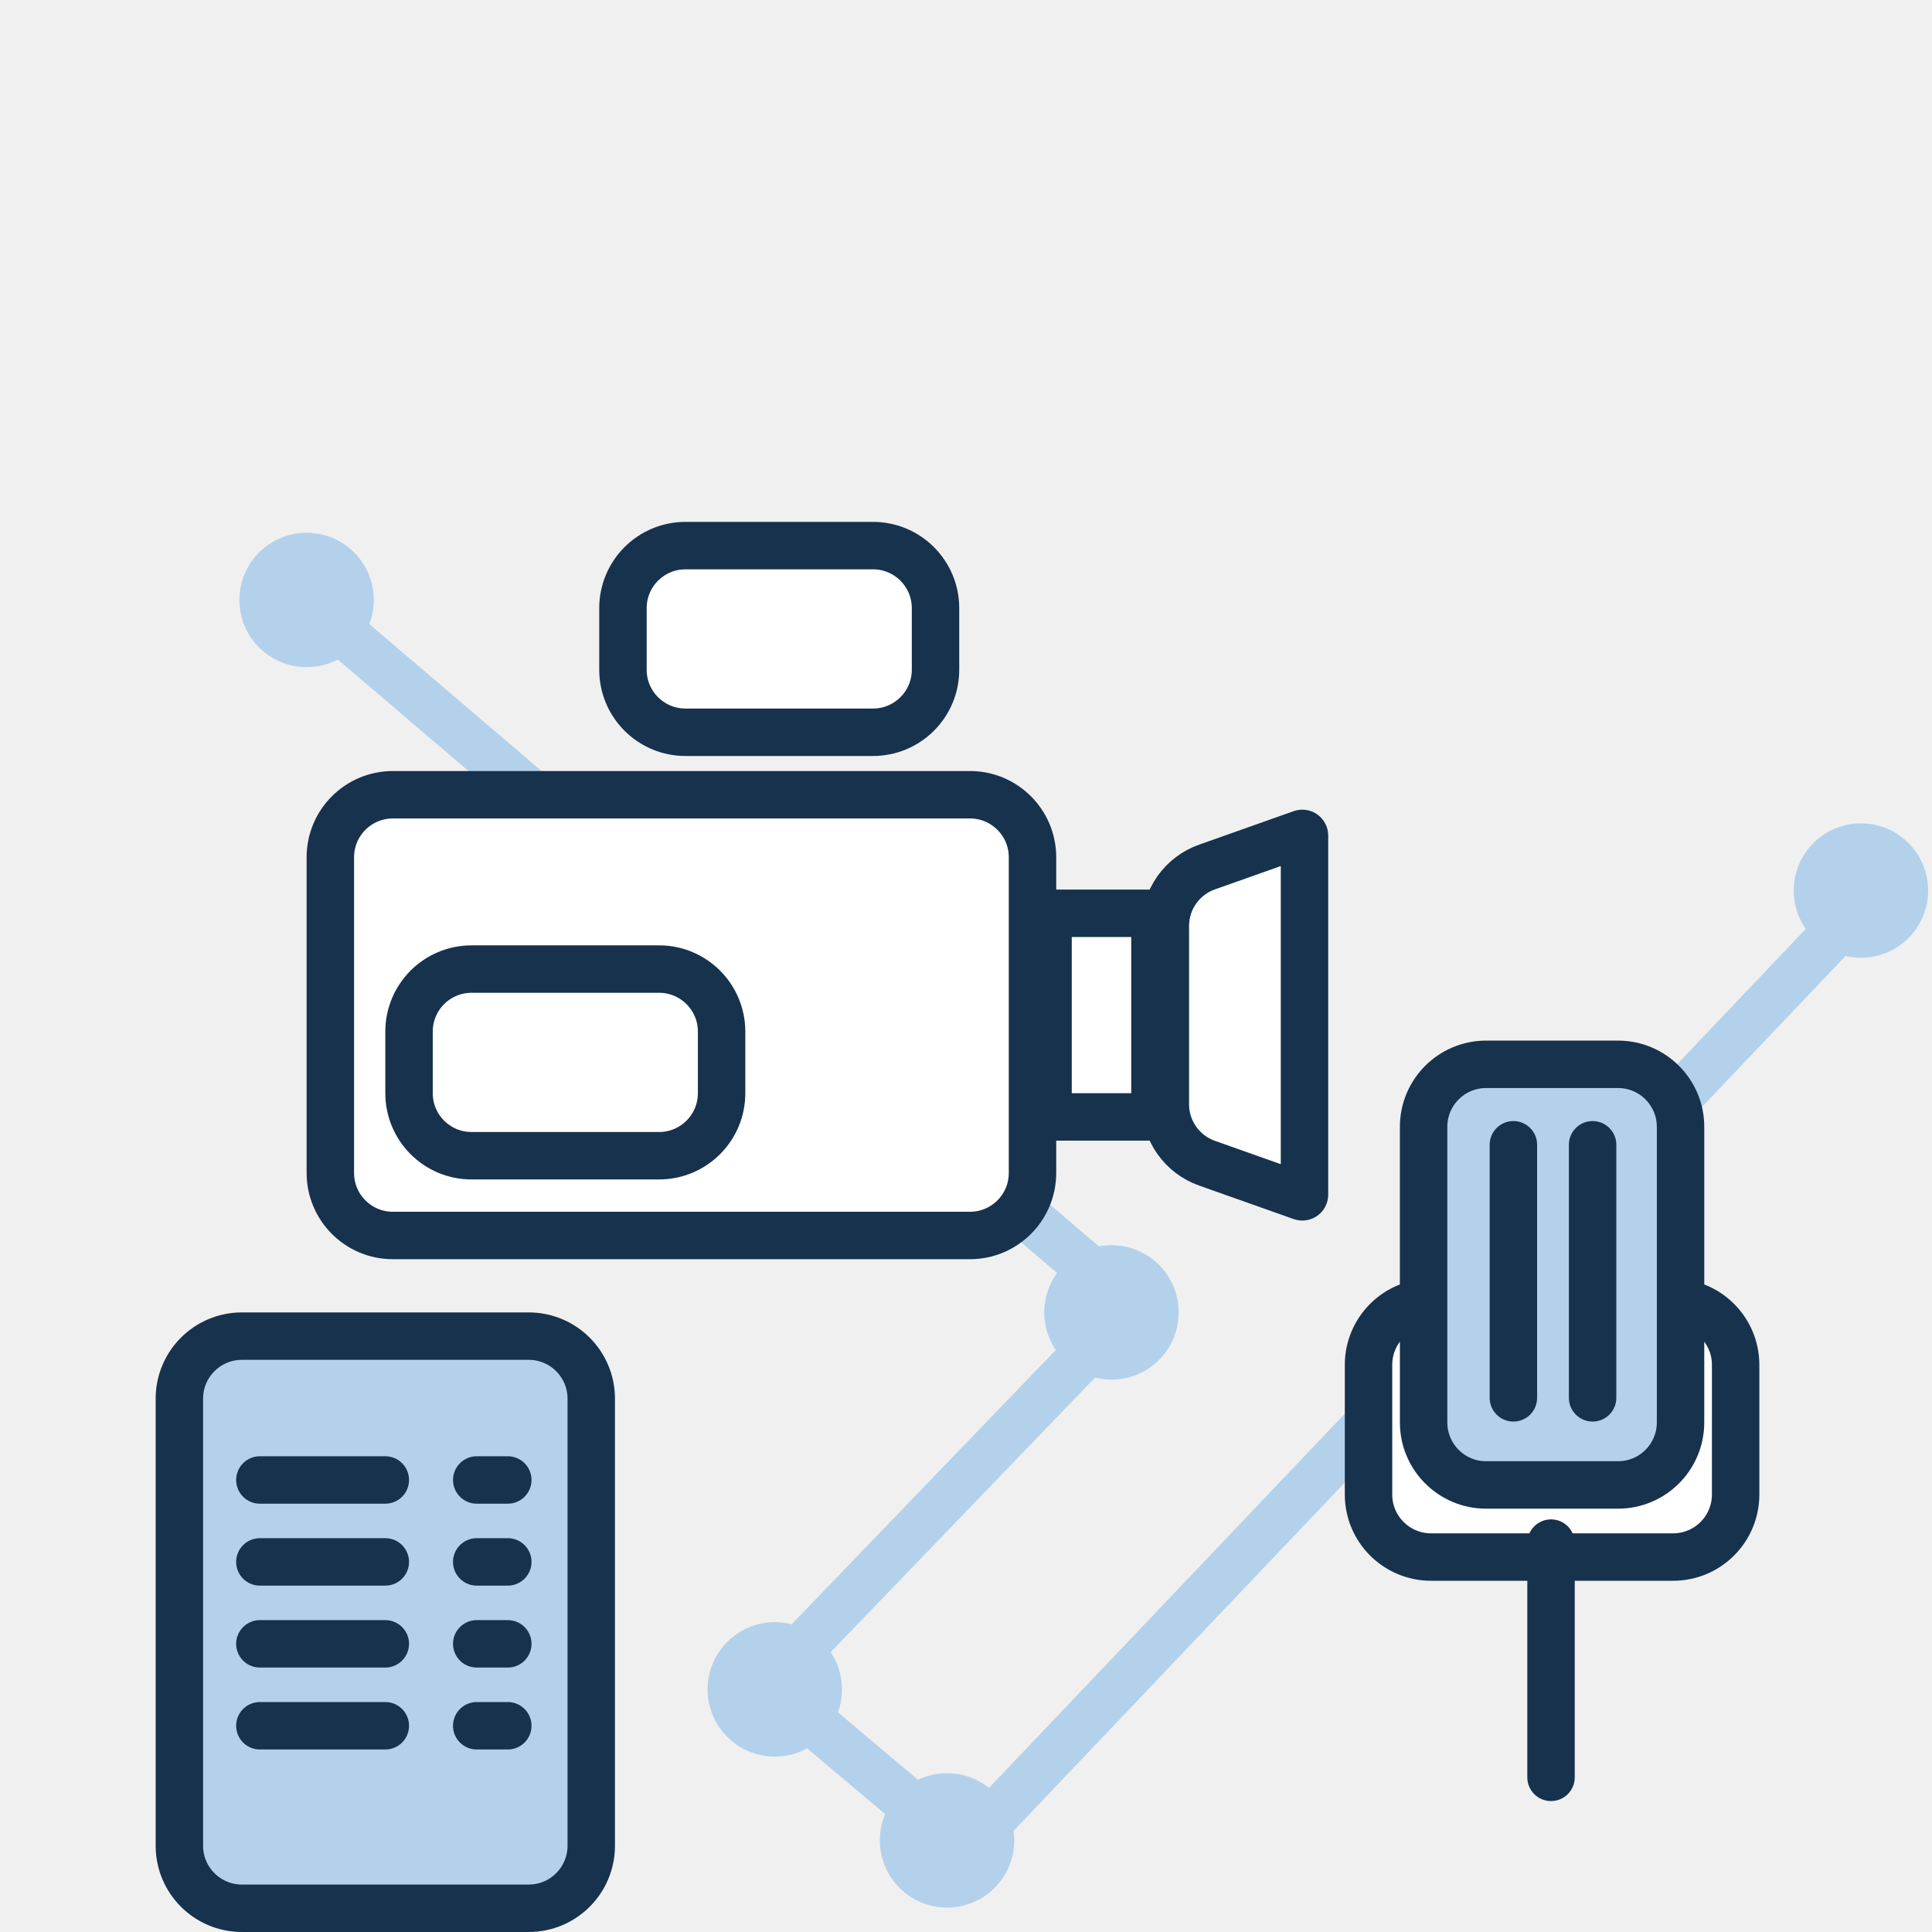
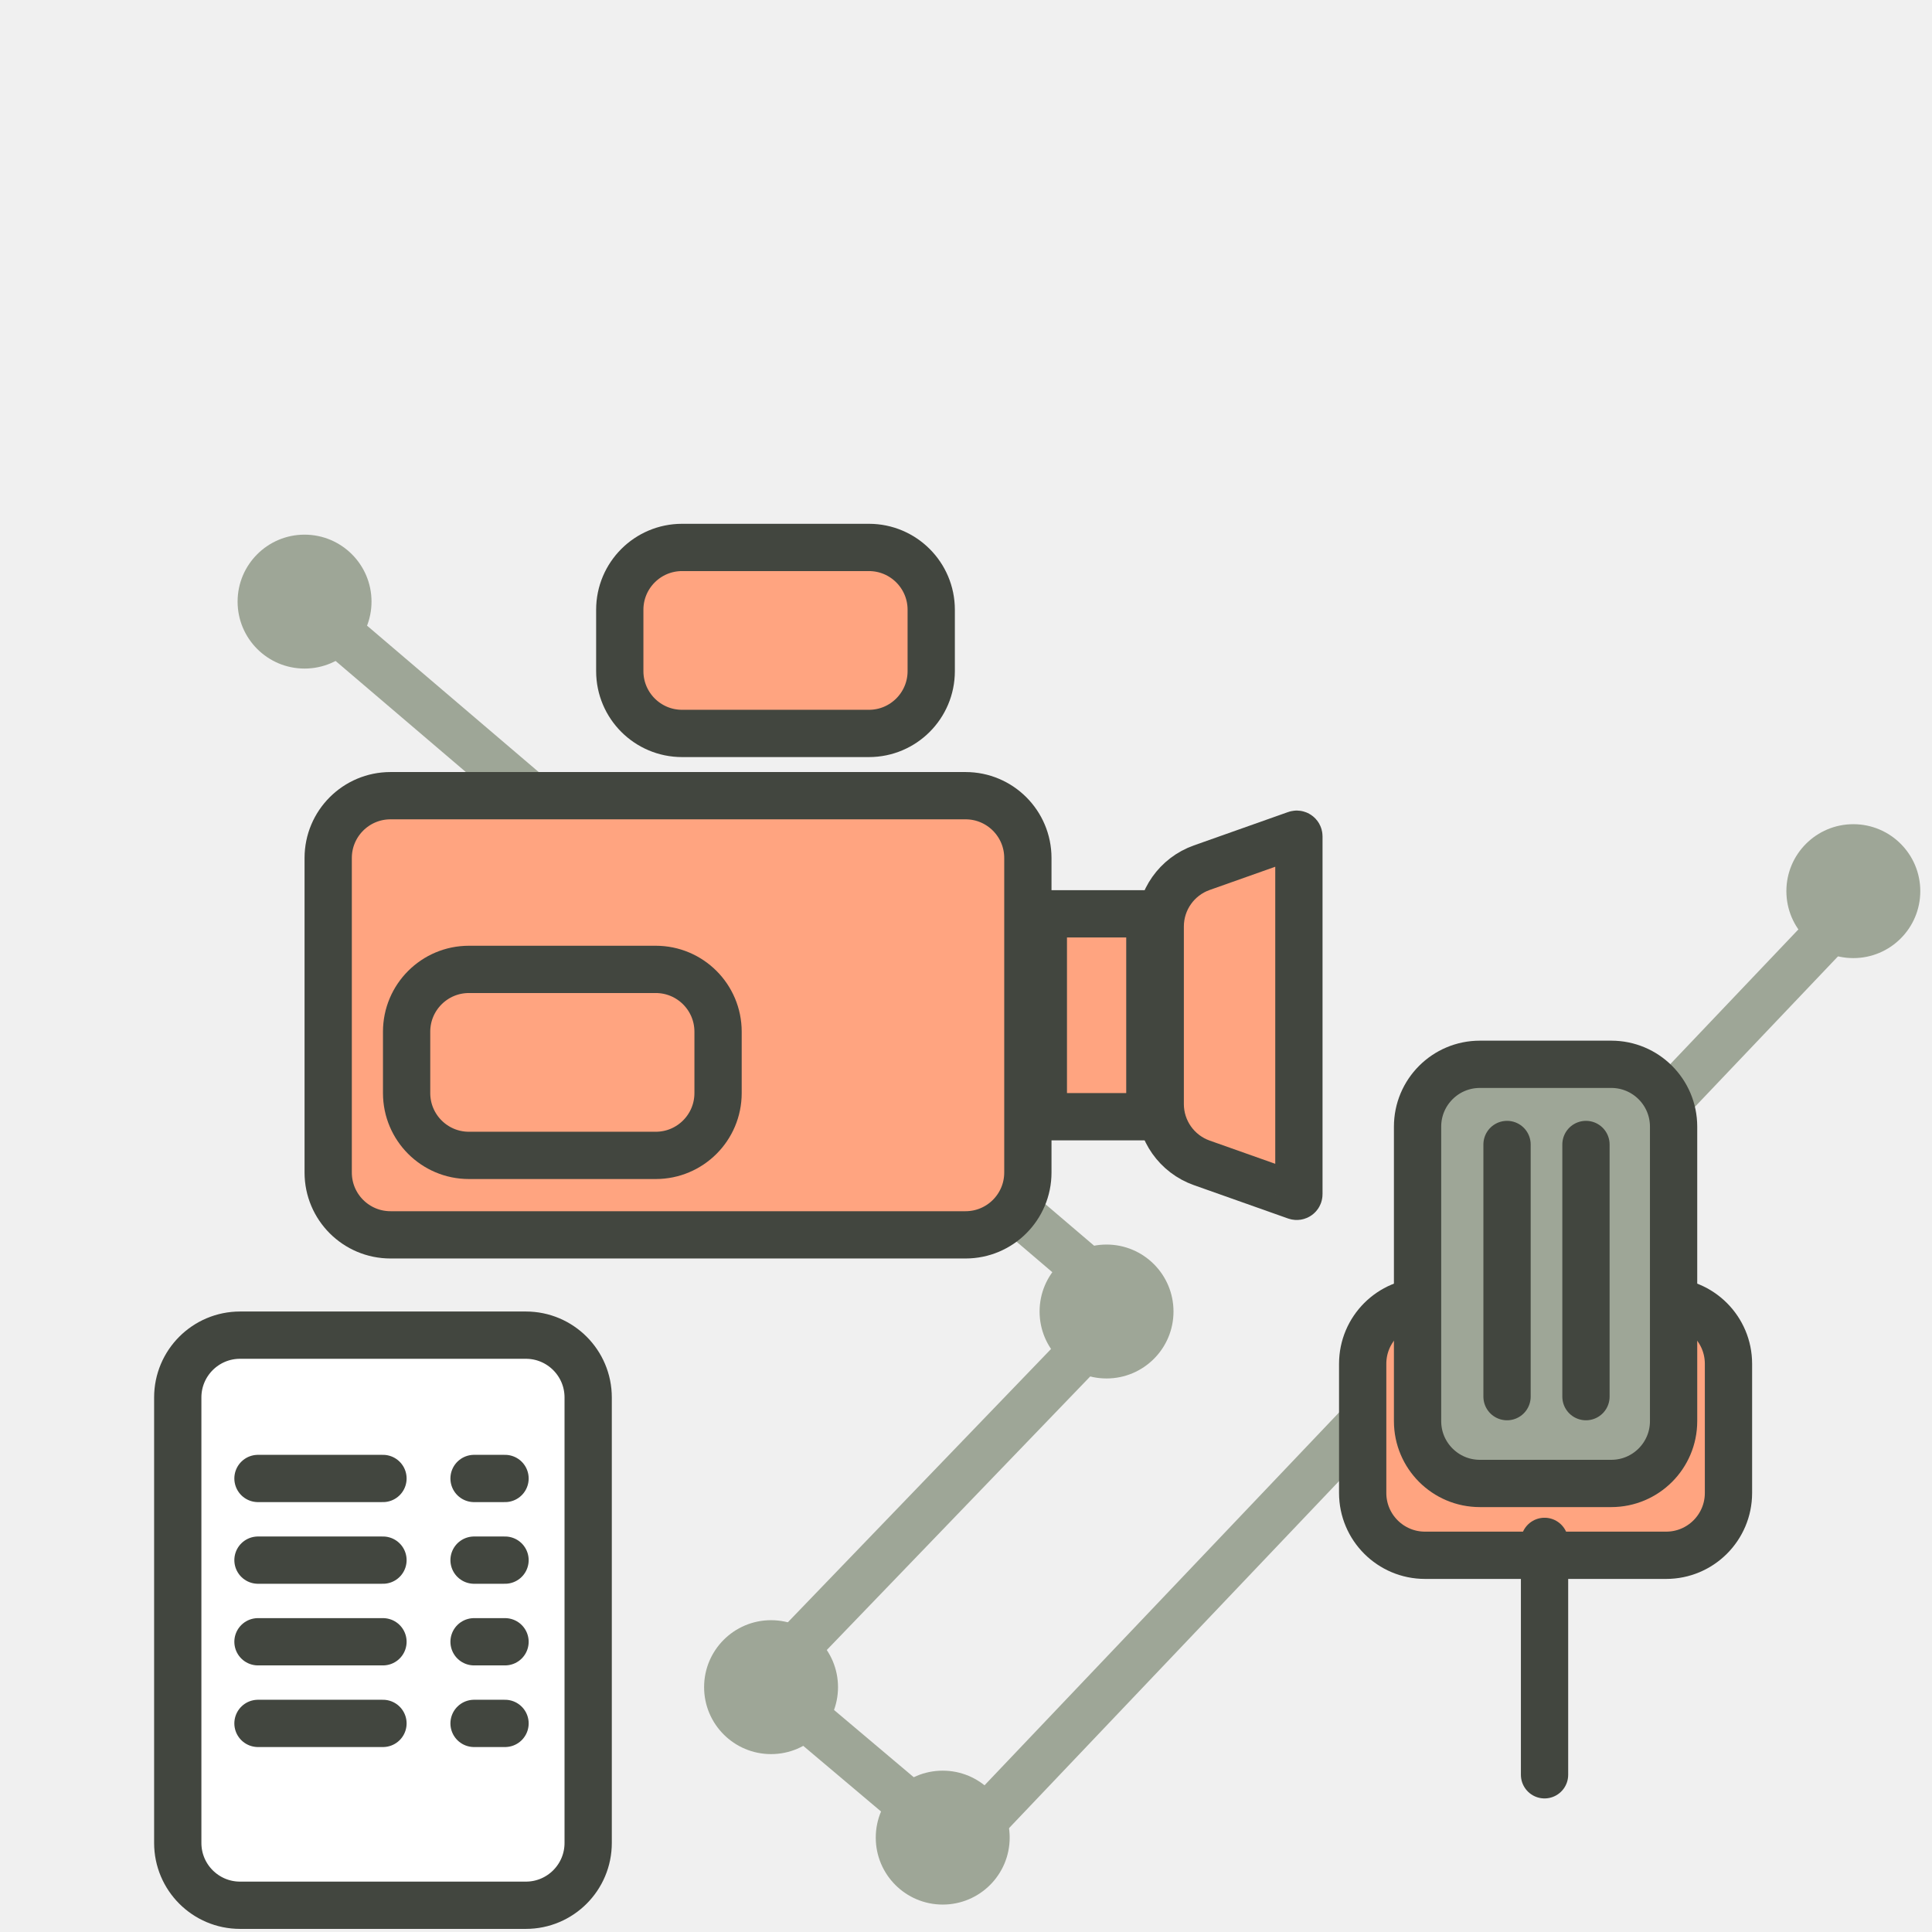
- <svg xmlns="http://www.w3.org/2000/svg" width="448" height="448" viewBox="0 0 448 448" fill="none">
-   <circle cx="179.66" cy="391.744" r="15.583" fill="#B4D1EB" />
-   <circle cx="71.1" cy="139.124" r="15.583" fill="#B4D1EB" />
-   <circle cx="219.608" cy="426.759" r="15.583" fill="#B4D1EB" />
-   <circle cx="257.731" cy="304.326" r="15.583" fill="#B4D1EB" />
-   <circle cx="431.521" cy="206.503" r="15.583" fill="#B4D1EB" />
-   <path d="M431.365 210.102L223.406 428.796L177.934 390.428L262.411 302.702L74.774 142.682" stroke="#B4D1EB" stroke-width="11" />
-   <rect x="76.6" y="184.289" width="162.821" height="102.199" rx="14.5" fill="white" stroke="#17324D" stroke-width="11" />
-   <rect x="144.453" y="126.517" width="72.478" height="43.284" rx="14.5" fill="white" stroke="#17324D" stroke-width="11" />
-   <rect x="94.848" y="224.711" width="72.478" height="43.284" rx="14.5" fill="white" stroke="#17324D" stroke-width="11" />
-   <path d="M270.223 214.719C270.223 208.577 274.092 203.102 279.881 201.051L301.824 193.277C302.149 193.162 302.491 193.403 302.491 193.749V277.029C302.491 277.374 302.149 277.616 301.824 277.5L279.881 269.726C274.092 267.676 270.223 262.2 270.223 256.059V214.719Z" fill="white" stroke="#17324D" stroke-width="11" />
-   <rect x="243.024" y="211.78" width="24.79" height="47.217" fill="white" stroke="#17324D" stroke-width="11" />
-   <rect x="137.102" y="309.826" width="132.671" height="95.507" rx="14.5" transform="rotate(90 137.102 309.826)" fill="#B4D1EB" stroke="#17324D" stroke-width="11" />
-   <rect x="402.465" y="301.997" width="59.059" height="85.126" rx="14.5" transform="rotate(90 402.465 301.997)" fill="white" stroke="#17324D" stroke-width="11" />
-   <rect x="389.692" y="246.797" width="97.54" height="59.581" rx="14.5" transform="rotate(90 389.692 246.797)" fill="#B4D1EB" stroke="#17324D" stroke-width="11" />
-   <path d="M359.659 357.82V412.136" stroke="#17324D" stroke-width="11" stroke-linecap="round" />
-   <path d="M350.93 265.456L350.93 324.137" stroke="#17324D" stroke-width="11" stroke-linecap="round" />
-   <path d="M369.299 265.456L369.299 324.137" stroke="#17324D" stroke-width="11" stroke-linecap="round" />
-   <path d="M89.348 343.182H60.259" stroke="#17324D" stroke-width="11" stroke-linecap="round" />
-   <path d="M117.751 343.182H110.547" stroke="#17324D" stroke-width="11" stroke-linecap="round" />
-   <path d="M89.348 362.18H60.259" stroke="#17324D" stroke-width="11" stroke-linecap="round" />
-   <path d="M117.751 362.18H110.547" stroke="#17324D" stroke-width="11" stroke-linecap="round" />
-   <path d="M89.348 381.178H60.259" stroke="#17324D" stroke-width="11" stroke-linecap="round" />
-   <path d="M117.751 381.178H110.547" stroke="#17324D" stroke-width="11" stroke-linecap="round" />
-   <path d="M89.348 400.176H60.259" stroke="#17324D" stroke-width="11" stroke-linecap="round" />
-   <path d="M117.751 400.176H110.547" stroke="#17324D" stroke-width="11" stroke-linecap="round" />
+ <svg xmlns="http://www.w3.org/2000/svg" width="102" height="102" viewBox="0 0 102 102" fill="none">
+   <circle cx="40.708" cy="89.073" r="3.535" fill="#9EA697" />
+   <circle cx="16.079" cy="31.762" r="3.535" fill="#9EA697" />
+   <circle cx="49.771" cy="97.017" r="3.535" fill="#9EA697" />
+   <circle cx="58.42" cy="69.241" r="3.535" fill="#9EA697" />
+   <circle cx="97.847" cy="47.048" r="3.535" fill="#9EA697" />
+   <path d="M97.812 47.865L50.633 97.48L40.316 88.775L59.482 68.873L16.913 32.569" stroke="#9EA697" stroke-width="2.496" />
+   <rect x="17.327" y="42.008" width="36.939" height="23.186" rx="3.29" fill="#FFA480" stroke="#42463F" stroke-width="2.496" />
+   <rect x="32.721" y="28.902" width="16.443" height="9.82" rx="3.29" fill="#FFA480" stroke="#42463F" stroke-width="2.496" />
+   <rect x="21.467" y="51.179" width="16.443" height="9.82" rx="3.29" fill="#FFA480" stroke="#42463F" stroke-width="2.496" />
+   <path d="M63.445 45.811L68.423 44.048C68.497 44.022 68.575 44.076 68.575 44.155V63.048C68.575 63.127 68.497 63.181 68.423 63.155L63.445 61.392C62.132 60.926 61.254 59.684 61.254 58.291V48.912C61.254 47.519 62.132 46.277 63.445 45.811Z" fill="#FFA480" stroke="#42463F" stroke-width="2.496" />
+   <rect x="55.083" y="48.245" width="5.624" height="10.712" fill="#FFA480" stroke="#42463F" stroke-width="2.496" />
+   <rect x="31.053" y="70.489" width="30.099" height="21.668" rx="3.29" transform="rotate(90 31.0528 70.4889)" fill="white" stroke="#42463F" stroke-width="2.496" />
+   <rect x="91.255" y="68.713" width="13.399" height="19.312" rx="3.29" transform="rotate(90 91.2553 68.7126)" fill="#FFA480" stroke="#42463F" stroke-width="2.496" />
+   <rect x="88.358" y="56.19" width="22.129" height="13.517" rx="3.29" transform="rotate(90 88.3576 56.1897)" fill="#9EA697" stroke="#42463F" stroke-width="2.496" />
+   <path d="M81.544 81.377V93.7" stroke="#42463F" stroke-width="2.496" stroke-linecap="round" />
+   <path d="M79.564 60.423L79.564 73.736" stroke="#42463F" stroke-width="2.496" stroke-linecap="round" />
+   <path d="M83.731 60.423L83.731 73.736" stroke="#42463F" stroke-width="2.496" stroke-linecap="round" />
+   <path d="M20.219 78.056H13.62" stroke="#42463F" stroke-width="2.496" stroke-linecap="round" />
+   <path d="M26.663 78.056H25.028" stroke="#42463F" stroke-width="2.496" stroke-linecap="round" />
+   <path d="M20.219 82.367H13.62" stroke="#42463F" stroke-width="2.496" stroke-linecap="round" />
+   <path d="M26.663 82.367H25.028" stroke="#42463F" stroke-width="2.496" stroke-linecap="round" />
+   <path d="M20.219 86.677H13.62" stroke="#42463F" stroke-width="2.496" stroke-linecap="round" />
+   <path d="M26.663 86.677H25.028" stroke="#42463F" stroke-width="2.496" stroke-linecap="round" />
+   <path d="M20.219 90.987H13.62" stroke="#42463F" stroke-width="2.496" stroke-linecap="round" />
+   <path d="M26.663 90.987H25.028" stroke="#42463F" stroke-width="2.496" stroke-linecap="round" />
</svg>
